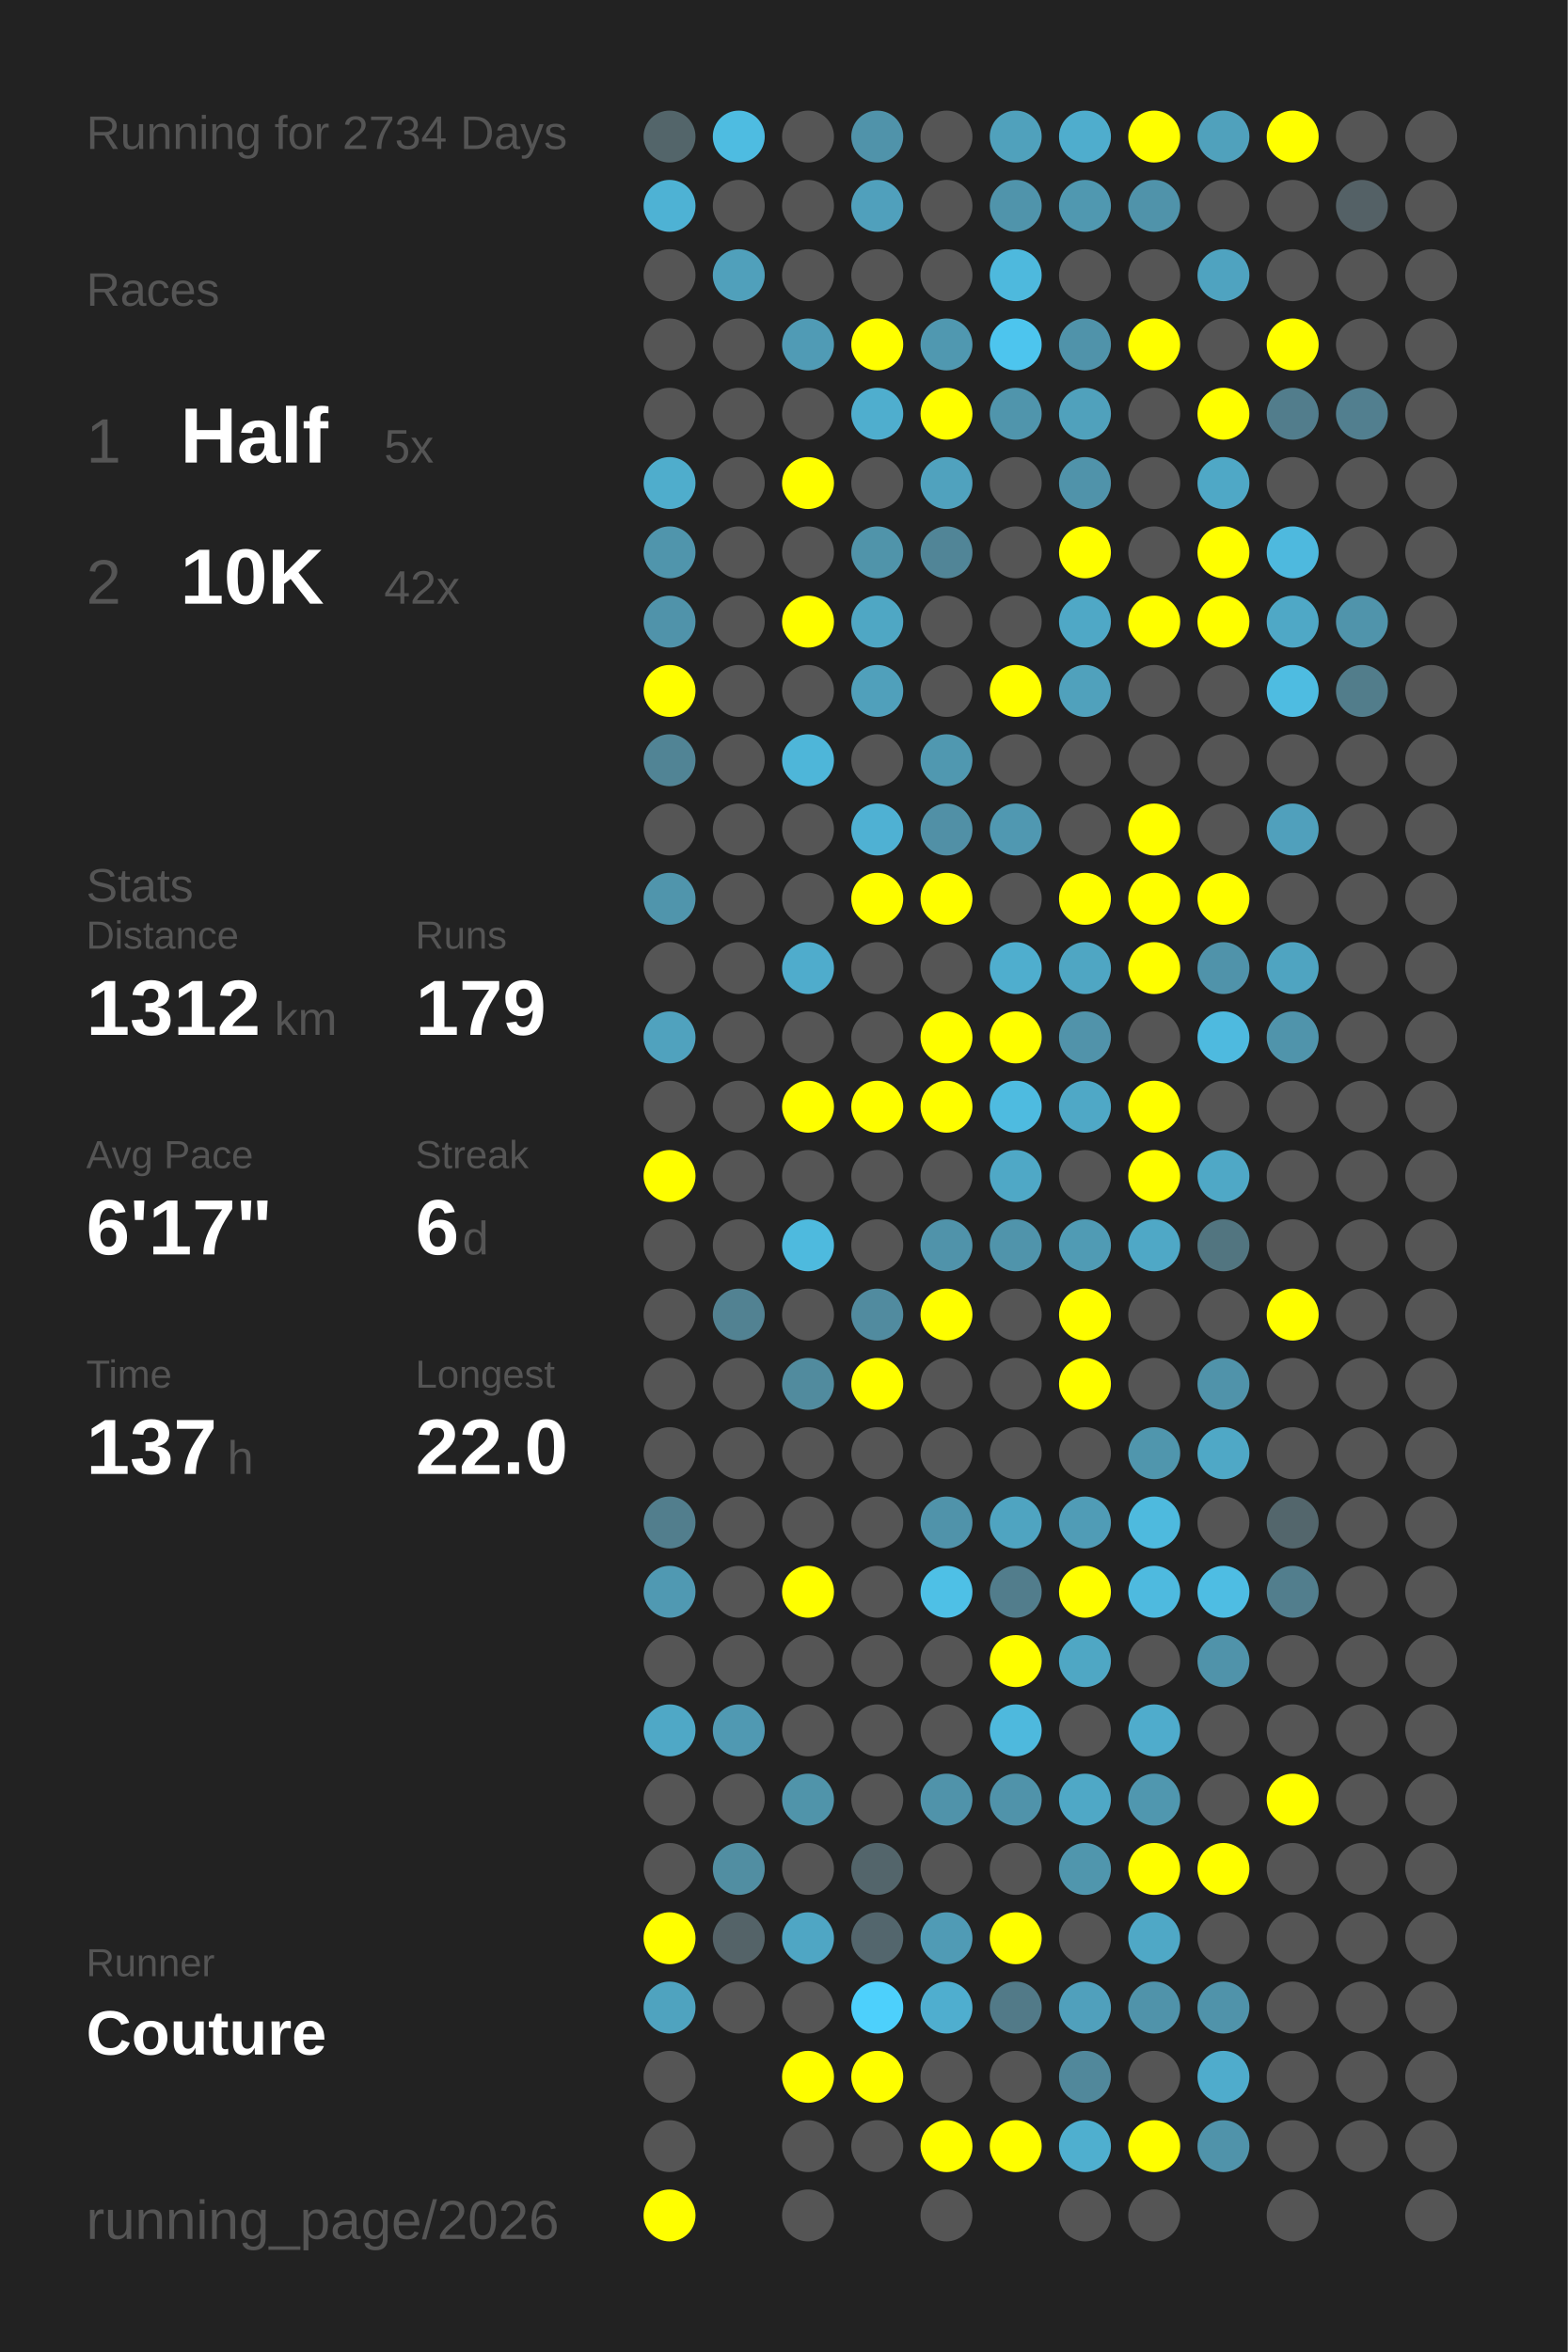
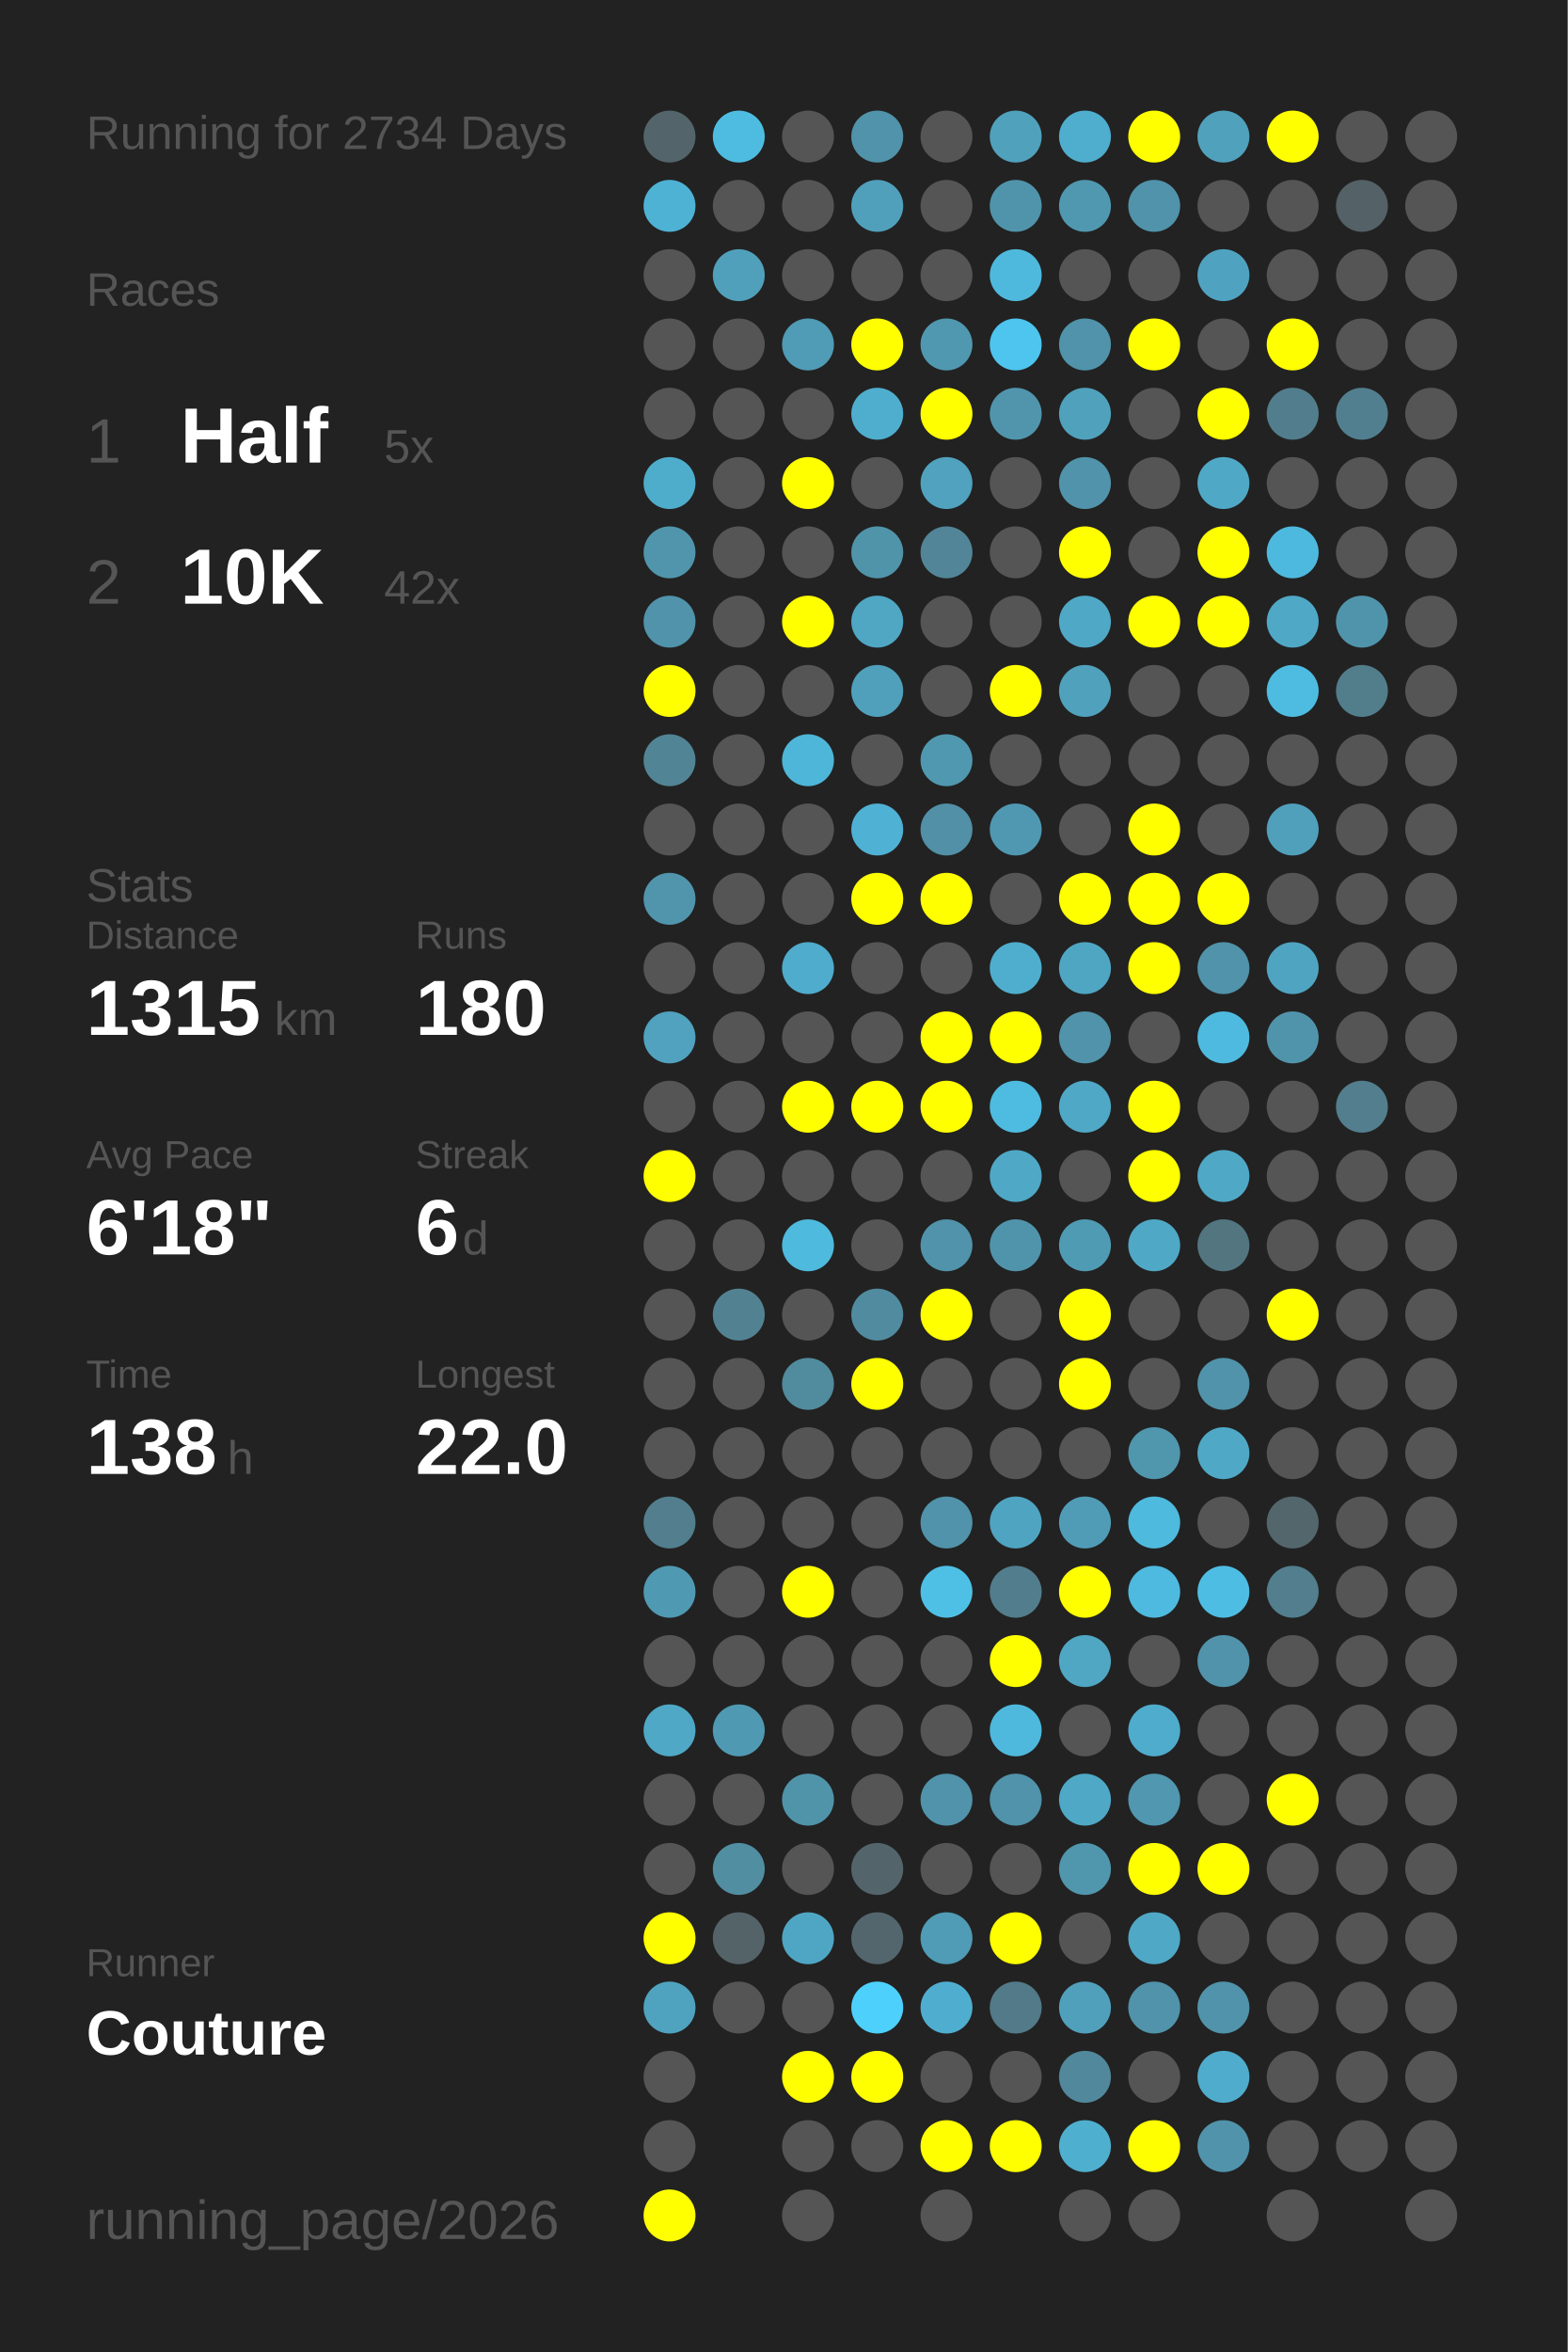
<svg xmlns="http://www.w3.org/2000/svg" baseProfile="full" height="300mm" version="1.1" viewBox="0,0,200,300" width="200mm">
  <defs />
  <rect fill="#222222" height="300" width="200" x="0" y="0" />
  <text fill="#555555" style="font-size:6px; font-family:Arial;" x="11" y="19">Running for 2734 Days</text>
  <text fill="#555555" style="font-size:6px; font-family:Arial;" x="11" y="39">Races</text>
  <text fill="#555555" style="font-size:8px; font-family:Arial;" x="11" y="59">1</text>
  <text fill="#FFFFFF" style="font-size:10px; font-family:Arial; font-weight:bold;" x="23" y="59">Half</text>
  <text fill="#555555" style="font-size:6px; font-family:Arial;" x="49" y="59">5x</text>
  <text fill="#555555" style="font-size:8px; font-family:Arial;" x="11" y="77">2</text>
  <text fill="#FFFFFF" style="font-size:10px; font-family:Arial; font-weight:bold;" x="23" y="77">10K</text>
  <text fill="#555555" style="font-size:6px; font-family:Arial;" x="49" y="77">42x</text>
  <text fill="#555555" style="font-size:6px; font-family:Arial;" x="11" y="115">Stats</text>
  <text fill="#555555" style="font-size:5px; font-family:Arial;" x="11" y="121">Distance</text>
-   <text fill="#FFFFFF" style="font-size:10px; font-family:Arial; font-weight:bold;" x="11" y="132">1312</text>
+   <text fill="#FFFFFF" style="font-size:10px; font-family:Arial; font-weight:bold;" x="11" y="132">1315</text>
  <text fill="#555555" style="font-size:6px; font-family:Arial;" x="35" y="132">km</text>
  <text fill="#555555" style="font-size:5px; font-family:Arial;" x="53" y="121">Runs</text>
-   <text fill="#FFFFFF" style="font-size:10px; font-family:Arial; font-weight:bold;" x="53" y="132">179</text>
+   <text fill="#FFFFFF" style="font-size:10px; font-family:Arial; font-weight:bold;" x="53" y="132">180</text>
  <text fill="#555555" style="font-size:5px; font-family:Arial;" x="11" y="149">Avg Pace</text>
-   <text fill="#FFFFFF" style="font-size:10px; font-family:Arial; font-weight:bold;" x="11" y="160">6'17"</text>
+   <text fill="#FFFFFF" style="font-size:10px; font-family:Arial; font-weight:bold;" x="11" y="160">6'18"</text>
  <text fill="#555555" style="font-size:5px; font-family:Arial;" x="53" y="149">Streak</text>
  <text fill="#FFFFFF" style="font-size:10px; font-family:Arial; font-weight:bold;" x="53" y="160">6</text>
  <text fill="#555555" style="font-size:6px; font-family:Arial;" x="59" y="160">d</text>
  <text fill="#555555" style="font-size:5px; font-family:Arial;" x="11" y="177">Time</text>
-   <text fill="#FFFFFF" style="font-size:10px; font-family:Arial; font-weight:bold;" x="11" y="188">137</text>
+   <text fill="#FFFFFF" style="font-size:10px; font-family:Arial; font-weight:bold;" x="11" y="188">138</text>
  <text fill="#555555" style="font-size:6px; font-family:Arial;" x="29" y="188">h</text>
  <text fill="#555555" style="font-size:5px; font-family:Arial;" x="53" y="177">Longest</text>
  <text fill="#FFFFFF" style="font-size:10px; font-family:Arial; font-weight:bold;" x="53" y="188">22.0</text>
  <text fill="#555555" style="font-size:5px; font-family:Arial;" x="11" y="252.065">Runner</text>
  <text fill="#FFFFFF" style="font-size:8px; font-family:Arial; font-weight:bold;" x="11" y="262.065">Couture</text>
  <text fill="#555555" style="font-size:7px; font-family:Arial;" x="11" y="285.581">running_page/2026</text>
  <circle cx="85.417" cy="17.419" fill="#53656a" r="3.312" />
  <circle cx="85.417" cy="26.258" fill="#4eb2d4" r="3.312" />
  <circle cx="85.417" cy="35.097" fill="#555555" r="3.312" />
  <circle cx="85.417" cy="43.935" fill="#555555" r="3.312" />
  <circle cx="85.417" cy="52.774" fill="#555555" r="3.312" />
  <circle cx="85.417" cy="61.613" fill="#4fadcc" r="3.312" />
  <circle cx="85.417" cy="70.452" fill="#5095ac" r="3.312" />
  <circle cx="85.417" cy="79.29" fill="#5093aa" r="3.312" />
  <circle cx="85.417" cy="88.129" fill="#FFFF00" r="3.312" />
  <circle cx="85.417" cy="96.968" fill="#518495" r="3.312" />
  <circle cx="85.417" cy="105.806" fill="#555555" r="3.312" />
  <circle cx="85.417" cy="114.645" fill="#5095ac" r="3.312" />
  <circle cx="85.417" cy="123.484" fill="#555555" r="3.312" />
  <circle cx="85.417" cy="132.323" fill="#50a2be" r="3.312" />
  <circle cx="85.417" cy="141.161" fill="#555555" r="3.312" />
  <circle cx="85.417" cy="150" fill="#FFFF00" r="3.312" />
  <circle cx="85.417" cy="158.839" fill="#555555" r="3.312" />
  <circle cx="85.417" cy="167.677" fill="#555555" r="3.312" />
  <circle cx="85.417" cy="176.516" fill="#555555" r="3.312" />
  <circle cx="85.417" cy="185.355" fill="#555555" r="3.312" />
  <circle cx="85.417" cy="194.194" fill="#527e8d" r="3.312" />
  <circle cx="85.417" cy="203.032" fill="#5099b2" r="3.312" />
  <circle cx="85.417" cy="211.871" fill="#555555" r="3.312" />
  <circle cx="85.417" cy="220.71" fill="#4fa8c6" r="3.312" />
  <circle cx="85.417" cy="229.548" fill="#555555" r="3.312" />
  <circle cx="85.417" cy="238.387" fill="#555555" r="3.312" />
  <circle cx="85.417" cy="247.226" fill="#FFFF00" r="3.312" />
  <circle cx="85.417" cy="256.065" fill="#4fa3bf" r="3.312" />
  <circle cx="85.417" cy="264.903" fill="#555555" r="3.312" />
  <circle cx="85.417" cy="273.742" fill="#555555" r="3.312" />
  <circle cx="85.417" cy="282.581" fill="#FFFF00" r="3.312" />
  <circle cx="94.25" cy="17.419" fill="#4ebce1" r="3.312" />
  <circle cx="94.25" cy="26.258" fill="#555555" r="3.312" />
  <circle cx="94.25" cy="35.097" fill="#50a0bb" r="3.312" />
  <circle cx="94.25" cy="43.935" fill="#555555" r="3.312" />
  <circle cx="94.25" cy="52.774" fill="#555555" r="3.312" />
  <circle cx="94.25" cy="61.613" fill="#555555" r="3.312" />
  <circle cx="94.25" cy="70.452" fill="#555555" r="3.312" />
  <circle cx="94.25" cy="79.29" fill="#555555" r="3.312" />
  <circle cx="94.25" cy="88.129" fill="#555555" r="3.312" />
  <circle cx="94.25" cy="96.968" fill="#555555" r="3.312" />
  <circle cx="94.25" cy="105.806" fill="#555555" r="3.312" />
  <circle cx="94.25" cy="114.645" fill="#555555" r="3.312" />
  <circle cx="94.25" cy="123.484" fill="#555555" r="3.312" />
  <circle cx="94.25" cy="132.323" fill="#555555" r="3.312" />
  <circle cx="94.25" cy="141.161" fill="#555555" r="3.312" />
  <circle cx="94.25" cy="150" fill="#555555" r="3.312" />
  <circle cx="94.25" cy="158.839" fill="#555555" r="3.312" />
  <circle cx="94.25" cy="167.677" fill="#528292" r="3.312" />
  <circle cx="94.25" cy="176.516" fill="#555555" r="3.312" />
  <circle cx="94.25" cy="185.355" fill="#555555" r="3.312" />
  <circle cx="94.25" cy="194.194" fill="#555555" r="3.312" />
  <circle cx="94.25" cy="203.032" fill="#555555" r="3.312" />
  <circle cx="94.25" cy="211.871" fill="#555555" r="3.312" />
  <circle cx="94.25" cy="220.71" fill="#5099b2" r="3.312" />
  <circle cx="94.25" cy="229.548" fill="#555555" r="3.312" />
  <circle cx="94.25" cy="238.387" fill="#518ea2" r="3.312" />
  <circle cx="94.25" cy="247.226" fill="#546368" r="3.312" />
  <circle cx="94.25" cy="256.065" fill="#555555" r="3.312" />
  <circle cx="103.083" cy="17.419" fill="#555555" r="3.312" />
  <circle cx="103.083" cy="26.258" fill="#555555" r="3.312" />
  <circle cx="103.083" cy="35.097" fill="#555555" r="3.312" />
  <circle cx="103.083" cy="43.935" fill="#509bb5" r="3.312" />
  <circle cx="103.083" cy="52.774" fill="#555555" r="3.312" />
  <circle cx="103.083" cy="61.613" fill="#FFFF00" r="3.312" />
  <circle cx="103.083" cy="70.452" fill="#555555" r="3.312" />
  <circle cx="103.083" cy="79.29" fill="#FFFF00" r="3.312" />
  <circle cx="103.083" cy="88.129" fill="#555555" r="3.312" />
  <circle cx="103.083" cy="96.968" fill="#4eb6d9" r="3.312" />
  <circle cx="103.083" cy="105.806" fill="#555555" r="3.312" />
  <circle cx="103.083" cy="114.645" fill="#555555" r="3.312" />
  <circle cx="103.083" cy="123.484" fill="#4faccc" r="3.312" />
  <circle cx="103.083" cy="132.323" fill="#555555" r="3.312" />
  <circle cx="103.083" cy="141.161" fill="#FFFF00" r="3.312" />
  <circle cx="103.083" cy="150" fill="#555555" r="3.312" />
  <circle cx="103.083" cy="158.839" fill="#4ebade" r="3.312" />
  <circle cx="103.083" cy="167.677" fill="#555555" r="3.312" />
  <circle cx="103.083" cy="176.516" fill="#518b9e" r="3.312" />
  <circle cx="103.083" cy="185.355" fill="#555555" r="3.312" />
  <circle cx="103.083" cy="194.194" fill="#555555" r="3.312" />
  <circle cx="103.083" cy="203.032" fill="#FFFF00" r="3.312" />
  <circle cx="103.083" cy="211.871" fill="#555555" r="3.312" />
  <circle cx="103.083" cy="220.71" fill="#555555" r="3.312" />
  <circle cx="103.083" cy="229.548" fill="#5094aa" r="3.312" />
  <circle cx="103.083" cy="238.387" fill="#555555" r="3.312" />
  <circle cx="103.083" cy="247.226" fill="#4fa6c4" r="3.312" />
  <circle cx="103.083" cy="256.065" fill="#555555" r="3.312" />
  <circle cx="103.083" cy="264.903" fill="#FFFF00" r="3.312" />
  <circle cx="103.083" cy="273.742" fill="#555555" r="3.312" />
  <circle cx="103.083" cy="282.581" fill="#555555" r="3.312" />
  <circle cx="111.917" cy="17.419" fill="#5093aa" r="3.312" />
  <circle cx="111.917" cy="26.258" fill="#50a0bc" r="3.312" />
  <circle cx="111.917" cy="35.097" fill="#555555" r="3.312" />
  <circle cx="111.917" cy="43.935" fill="#FFFF00" r="3.312" />
  <circle cx="111.917" cy="52.774" fill="#4faece" r="3.312" />
  <circle cx="111.917" cy="61.613" fill="#555555" r="3.312" />
  <circle cx="111.917" cy="70.452" fill="#5094aa" r="3.312" />
  <circle cx="111.917" cy="79.29" fill="#4fa7c4" r="3.312" />
  <circle cx="111.917" cy="88.129" fill="#50a0bb" r="3.312" />
  <circle cx="111.917" cy="96.968" fill="#555555" r="3.312" />
  <circle cx="111.917" cy="105.806" fill="#4fb1d3" r="3.312" />
  <circle cx="111.917" cy="114.645" fill="#FFFF00" r="3.312" />
  <circle cx="111.917" cy="123.484" fill="#555555" r="3.312" />
  <circle cx="111.917" cy="132.323" fill="#555555" r="3.312" />
  <circle cx="111.917" cy="141.161" fill="#FFFF00" r="3.312" />
  <circle cx="111.917" cy="150" fill="#555555" r="3.312" />
  <circle cx="111.917" cy="158.839" fill="#555555" r="3.312" />
  <circle cx="111.917" cy="167.677" fill="#518b9f" r="3.312" />
  <circle cx="111.917" cy="176.516" fill="#FFFF00" r="3.312" />
  <circle cx="111.917" cy="185.355" fill="#555555" r="3.312" />
  <circle cx="111.917" cy="194.194" fill="#555555" r="3.312" />
  <circle cx="111.917" cy="203.032" fill="#555555" r="3.312" />
  <circle cx="111.917" cy="211.871" fill="#555555" r="3.312" />
  <circle cx="111.917" cy="220.71" fill="#555555" r="3.312" />
  <circle cx="111.917" cy="229.548" fill="#555555" r="3.312" />
  <circle cx="111.917" cy="238.387" fill="#53656b" r="3.312" />
  <circle cx="111.917" cy="247.226" fill="#53666d" r="3.312" />
  <circle cx="111.917" cy="256.065" fill="#4dd0fc" r="3.312" />
  <circle cx="111.917" cy="264.903" fill="#FFFF00" r="3.312" />
  <circle cx="111.917" cy="273.742" fill="#555555" r="3.312" />
  <circle cx="120.75" cy="17.419" fill="#555555" r="3.312" />
  <circle cx="120.75" cy="26.258" fill="#555555" r="3.312" />
  <circle cx="120.75" cy="35.097" fill="#555555" r="3.312" />
  <circle cx="120.75" cy="43.935" fill="#5098b0" r="3.312" />
  <circle cx="120.75" cy="52.774" fill="#FFFF00" r="3.312" />
  <circle cx="120.75" cy="61.613" fill="#50a2be" r="3.312" />
  <circle cx="120.75" cy="70.452" fill="#518597" r="3.312" />
  <circle cx="120.75" cy="79.29" fill="#555555" r="3.312" />
  <circle cx="120.75" cy="88.129" fill="#555555" r="3.312" />
  <circle cx="120.75" cy="96.968" fill="#5098b0" r="3.312" />
  <circle cx="120.75" cy="105.806" fill="#5190a6" r="3.312" />
  <circle cx="120.75" cy="114.645" fill="#FFFF00" r="3.312" />
  <circle cx="120.75" cy="123.484" fill="#555555" r="3.312" />
  <circle cx="120.75" cy="132.323" fill="#FFFF00" r="3.312" />
  <circle cx="120.75" cy="141.161" fill="#FFFF00" r="3.312" />
  <circle cx="120.75" cy="150" fill="#555555" r="3.312" />
  <circle cx="120.75" cy="158.839" fill="#5093aa" r="3.312" />
  <circle cx="120.75" cy="167.677" fill="#FFFF00" r="3.312" />
  <circle cx="120.75" cy="176.516" fill="#555555" r="3.312" />
  <circle cx="120.75" cy="185.355" fill="#555555" r="3.312" />
  <circle cx="120.75" cy="194.194" fill="#5093aa" r="3.312" />
  <circle cx="120.75" cy="203.032" fill="#4ec0e6" r="3.312" />
  <circle cx="120.75" cy="211.871" fill="#555555" r="3.312" />
  <circle cx="120.75" cy="220.71" fill="#555555" r="3.312" />
  <circle cx="120.75" cy="229.548" fill="#5093aa" r="3.312" />
  <circle cx="120.75" cy="238.387" fill="#555555" r="3.312" />
  <circle cx="120.75" cy="247.226" fill="#509bb5" r="3.312" />
  <circle cx="120.75" cy="256.065" fill="#4faecf" r="3.312" />
  <circle cx="120.75" cy="264.903" fill="#555555" r="3.312" />
  <circle cx="120.75" cy="273.742" fill="#FFFF00" r="3.312" />
  <circle cx="120.75" cy="282.581" fill="#555555" r="3.312" />
  <circle cx="129.583" cy="17.419" fill="#50a1bc" r="3.312" />
  <circle cx="129.583" cy="26.258" fill="#5094ab" r="3.312" />
  <circle cx="129.583" cy="35.097" fill="#4eb9dd" r="3.312" />
  <circle cx="129.583" cy="43.935" fill="#4dc5ee" r="3.312" />
  <circle cx="129.583" cy="52.774" fill="#5095ac" r="3.312" />
  <circle cx="129.583" cy="61.613" fill="#555555" r="3.312" />
  <circle cx="129.583" cy="70.452" fill="#555555" r="3.312" />
  <circle cx="129.583" cy="79.29" fill="#555555" r="3.312" />
  <circle cx="129.583" cy="88.129" fill="#FFFF00" r="3.312" />
  <circle cx="129.583" cy="96.968" fill="#555555" r="3.312" />
  <circle cx="129.583" cy="105.806" fill="#5098b1" r="3.312" />
  <circle cx="129.583" cy="114.645" fill="#555555" r="3.312" />
  <circle cx="129.583" cy="123.484" fill="#4faece" r="3.312" />
  <circle cx="129.583" cy="132.323" fill="#FFFF00" r="3.312" />
  <circle cx="129.583" cy="141.161" fill="#4ebbe0" r="3.312" />
  <circle cx="129.583" cy="150" fill="#4fa8c6" r="3.312" />
  <circle cx="129.583" cy="158.839" fill="#5094ab" r="3.312" />
  <circle cx="129.583" cy="167.677" fill="#555555" r="3.312" />
  <circle cx="129.583" cy="176.516" fill="#555555" r="3.312" />
  <circle cx="129.583" cy="185.355" fill="#555555" r="3.312" />
  <circle cx="129.583" cy="194.194" fill="#4fa4c1" r="3.312" />
  <circle cx="129.583" cy="203.032" fill="#527d8c" r="3.312" />
  <circle cx="129.583" cy="211.871" fill="#FFFF00" r="3.312" />
  <circle cx="129.583" cy="220.71" fill="#4eb9dd" r="3.312" />
  <circle cx="129.583" cy="229.548" fill="#5093aa" r="3.312" />
  <circle cx="129.583" cy="238.387" fill="#555555" r="3.312" />
  <circle cx="129.583" cy="247.226" fill="#FFFF00" r="3.312" />
  <circle cx="129.583" cy="256.065" fill="#527a88" r="3.312" />
  <circle cx="129.583" cy="264.903" fill="#555555" r="3.312" />
  <circle cx="129.583" cy="273.742" fill="#FFFF00" r="3.312" />
  <circle cx="138.417" cy="17.419" fill="#4fadcd" r="3.312" />
  <circle cx="138.417" cy="26.258" fill="#5098b0" r="3.312" />
  <circle cx="138.417" cy="35.097" fill="#555555" r="3.312" />
  <circle cx="138.417" cy="43.935" fill="#5093aa" r="3.312" />
  <circle cx="138.417" cy="52.774" fill="#50a1bc" r="3.312" />
  <circle cx="138.417" cy="61.613" fill="#5093aa" r="3.312" />
  <circle cx="138.417" cy="70.452" fill="#FFFF00" r="3.312" />
  <circle cx="138.417" cy="79.29" fill="#4fa8c6" r="3.312" />
  <circle cx="138.417" cy="88.129" fill="#50a1bc" r="3.312" />
  <circle cx="138.417" cy="96.968" fill="#555555" r="3.312" />
  <circle cx="138.417" cy="105.806" fill="#555555" r="3.312" />
  <circle cx="138.417" cy="114.645" fill="#FFFF00" r="3.312" />
  <circle cx="138.417" cy="123.484" fill="#4fa6c3" r="3.312" />
  <circle cx="138.417" cy="132.323" fill="#5193aa" r="3.312" />
  <circle cx="138.417" cy="141.161" fill="#4fa8c6" r="3.312" />
  <circle cx="138.417" cy="150" fill="#555555" r="3.312" />
  <circle cx="138.417" cy="158.839" fill="#509bb4" r="3.312" />
  <circle cx="138.417" cy="167.677" fill="#FFFF00" r="3.312" />
  <circle cx="138.417" cy="176.516" fill="#FFFF00" r="3.312" />
  <circle cx="138.417" cy="185.355" fill="#555555" r="3.312" />
  <circle cx="138.417" cy="194.194" fill="#509cb6" r="3.312" />
  <circle cx="138.417" cy="203.032" fill="#FFFF00" r="3.312" />
  <circle cx="138.417" cy="211.871" fill="#4fa7c4" r="3.312" />
  <circle cx="138.417" cy="220.71" fill="#555555" r="3.312" />
  <circle cx="138.417" cy="229.548" fill="#4fa8c6" r="3.312" />
  <circle cx="138.417" cy="238.387" fill="#5096ad" r="3.312" />
  <circle cx="138.417" cy="247.226" fill="#555555" r="3.312" />
  <circle cx="138.417" cy="256.065" fill="#50a0bc" r="3.312" />
  <circle cx="138.417" cy="264.903" fill="#51889b" r="3.312" />
  <circle cx="138.417" cy="273.742" fill="#4fafcf" r="3.312" />
  <circle cx="138.417" cy="282.581" fill="#555555" r="3.312" />
  <circle cx="147.25" cy="17.419" fill="#FFFF00" r="3.312" />
  <circle cx="147.25" cy="26.258" fill="#5093aa" r="3.312" />
  <circle cx="147.25" cy="35.097" fill="#555555" r="3.312" />
  <circle cx="147.25" cy="43.935" fill="#FFFF00" r="3.312" />
  <circle cx="147.25" cy="52.774" fill="#555555" r="3.312" />
  <circle cx="147.25" cy="61.613" fill="#555555" r="3.312" />
  <circle cx="147.25" cy="70.452" fill="#555555" r="3.312" />
  <circle cx="147.25" cy="79.29" fill="#FFFF00" r="3.312" />
  <circle cx="147.25" cy="88.129" fill="#555555" r="3.312" />
  <circle cx="147.25" cy="96.968" fill="#555555" r="3.312" />
  <circle cx="147.25" cy="105.806" fill="#FFFF00" r="3.312" />
  <circle cx="147.25" cy="114.645" fill="#FFFF00" r="3.312" />
  <circle cx="147.25" cy="123.484" fill="#FFFF00" r="3.312" />
  <circle cx="147.25" cy="132.323" fill="#555555" r="3.312" />
  <circle cx="147.25" cy="141.161" fill="#FFFF00" r="3.312" />
  <circle cx="147.25" cy="150" fill="#FFFF00" r="3.312" />
  <circle cx="147.25" cy="158.839" fill="#4fa8c6" r="3.312" />
  <circle cx="147.25" cy="167.677" fill="#555555" r="3.312" />
  <circle cx="147.25" cy="176.516" fill="#555555" r="3.312" />
  <circle cx="147.25" cy="185.355" fill="#5096ad" r="3.312" />
  <circle cx="147.25" cy="194.194" fill="#4ebade" r="3.312" />
  <circle cx="147.25" cy="203.032" fill="#4ebadf" r="3.312" />
  <circle cx="147.25" cy="211.871" fill="#555555" r="3.312" />
  <circle cx="147.25" cy="220.71" fill="#4faccc" r="3.312" />
  <circle cx="147.25" cy="229.548" fill="#5097af" r="3.312" />
  <circle cx="147.25" cy="238.387" fill="#FFFF00" r="3.312" />
  <circle cx="147.25" cy="247.226" fill="#4fa8c6" r="3.312" />
  <circle cx="147.25" cy="256.065" fill="#5093aa" r="3.312" />
  <circle cx="147.25" cy="264.903" fill="#555555" r="3.312" />
  <circle cx="147.25" cy="273.742" fill="#FFFF00" r="3.312" />
  <circle cx="147.25" cy="282.581" fill="#555555" r="3.312" />
  <circle cx="156.083" cy="17.419" fill="#50a1bc" r="3.312" />
  <circle cx="156.083" cy="26.258" fill="#555555" r="3.312" />
  <circle cx="156.083" cy="35.097" fill="#4fa3c0" r="3.312" />
  <circle cx="156.083" cy="43.935" fill="#555555" r="3.312" />
  <circle cx="156.083" cy="52.774" fill="#FFFF00" r="3.312" />
  <circle cx="156.083" cy="61.613" fill="#4fa8c6" r="3.312" />
  <circle cx="156.083" cy="70.452" fill="#FFFF00" r="3.312" />
  <circle cx="156.083" cy="79.29" fill="#FFFF00" r="3.312" />
  <circle cx="156.083" cy="88.129" fill="#555555" r="3.312" />
  <circle cx="156.083" cy="96.968" fill="#555555" r="3.312" />
  <circle cx="156.083" cy="105.806" fill="#555555" r="3.312" />
  <circle cx="156.083" cy="114.645" fill="#FFFF00" r="3.312" />
  <circle cx="156.083" cy="123.484" fill="#5093aa" r="3.312" />
  <circle cx="156.083" cy="132.323" fill="#4ebadf" r="3.312" />
  <circle cx="156.083" cy="141.161" fill="#555555" r="3.312" />
  <circle cx="156.083" cy="150" fill="#4fa8c6" r="3.312" />
  <circle cx="156.083" cy="158.839" fill="#527580" r="3.312" />
  <circle cx="156.083" cy="167.677" fill="#555555" r="3.312" />
  <circle cx="156.083" cy="176.516" fill="#5093aa" r="3.312" />
  <circle cx="156.083" cy="185.355" fill="#4fa8c6" r="3.312" />
  <circle cx="156.083" cy="194.194" fill="#555555" r="3.312" />
  <circle cx="156.083" cy="203.032" fill="#4ebde3" r="3.312" />
  <circle cx="156.083" cy="211.871" fill="#5093aa" r="3.312" />
  <circle cx="156.083" cy="220.71" fill="#555555" r="3.312" />
  <circle cx="156.083" cy="229.548" fill="#555555" r="3.312" />
  <circle cx="156.083" cy="238.387" fill="#FFFF00" r="3.312" />
  <circle cx="156.083" cy="247.226" fill="#555555" r="3.312" />
  <circle cx="156.083" cy="256.065" fill="#5093aa" r="3.312" />
  <circle cx="156.083" cy="264.903" fill="#4faccc" r="3.312" />
  <circle cx="156.083" cy="273.742" fill="#5093aa" r="3.312" />
  <circle cx="164.917" cy="17.419" fill="#FFFF00" r="3.312" />
  <circle cx="164.917" cy="26.258" fill="#555555" r="3.312" />
  <circle cx="164.917" cy="35.097" fill="#555555" r="3.312" />
  <circle cx="164.917" cy="43.935" fill="#FFFF00" r="3.312" />
  <circle cx="164.917" cy="52.774" fill="#527d8c" r="3.312" />
  <circle cx="164.917" cy="61.613" fill="#555555" r="3.312" />
  <circle cx="164.917" cy="70.452" fill="#4eb9de" r="3.312" />
  <circle cx="164.917" cy="79.29" fill="#4fa8c6" r="3.312" />
  <circle cx="164.917" cy="88.129" fill="#4ebce1" r="3.312" />
  <circle cx="164.917" cy="96.968" fill="#555555" r="3.312" />
  <circle cx="164.917" cy="105.806" fill="#50a0bc" r="3.312" />
  <circle cx="164.917" cy="114.645" fill="#555555" r="3.312" />
  <circle cx="164.917" cy="123.484" fill="#4fa4c1" r="3.312" />
  <circle cx="164.917" cy="132.323" fill="#5094ab" r="3.312" />
  <circle cx="164.917" cy="141.161" fill="#555555" r="3.312" />
  <circle cx="164.917" cy="150" fill="#555555" r="3.312" />
  <circle cx="164.917" cy="158.839" fill="#555555" r="3.312" />
  <circle cx="164.917" cy="167.677" fill="#FFFF00" r="3.312" />
  <circle cx="164.917" cy="176.516" fill="#555555" r="3.312" />
  <circle cx="164.917" cy="185.355" fill="#555555" r="3.312" />
  <circle cx="164.917" cy="194.194" fill="#53666c" r="3.312" />
  <circle cx="164.917" cy="203.032" fill="#527e8d" r="3.312" />
  <circle cx="164.917" cy="211.871" fill="#555555" r="3.312" />
  <circle cx="164.917" cy="220.71" fill="#555555" r="3.312" />
  <circle cx="164.917" cy="229.548" fill="#FFFF00" r="3.312" />
  <circle cx="164.917" cy="238.387" fill="#555555" r="3.312" />
  <circle cx="164.917" cy="247.226" fill="#555555" r="3.312" />
  <circle cx="164.917" cy="256.065" fill="#555555" r="3.312" />
  <circle cx="164.917" cy="264.903" fill="#555555" r="3.312" />
  <circle cx="164.917" cy="273.742" fill="#555555" r="3.312" />
  <circle cx="164.917" cy="282.581" fill="#555555" r="3.312" />
  <circle cx="173.75" cy="17.419" fill="#555555" r="3.312" />
  <circle cx="173.75" cy="26.258" fill="#546166" r="3.312" />
  <circle cx="173.75" cy="35.097" fill="#555555" r="3.312" />
  <circle cx="173.75" cy="43.935" fill="#555555" r="3.312" />
  <circle cx="173.75" cy="52.774" fill="#527f8f" r="3.312" />
  <circle cx="173.75" cy="61.613" fill="#555555" r="3.312" />
  <circle cx="173.75" cy="70.452" fill="#555555" r="3.312" />
  <circle cx="173.75" cy="79.29" fill="#5094ab" r="3.312" />
  <circle cx="173.75" cy="88.129" fill="#527d8b" r="3.312" />
  <circle cx="173.75" cy="96.968" fill="#555555" r="3.312" />
  <circle cx="173.75" cy="105.806" fill="#555555" r="3.312" />
  <circle cx="173.75" cy="114.645" fill="#555555" r="3.312" />
  <circle cx="173.75" cy="123.484" fill="#555555" r="3.312" />
  <circle cx="173.75" cy="132.323" fill="#555555" r="3.312" />
-   <circle cx="173.75" cy="141.161" fill="#555555" r="3.312" />
+   <circle cx="173.75" cy="141.161" fill="#527e8d" r="3.312" />
  <circle cx="173.75" cy="150" fill="#555555" r="3.312" />
  <circle cx="173.75" cy="158.839" fill="#555555" r="3.312" />
  <circle cx="173.75" cy="167.677" fill="#555555" r="3.312" />
  <circle cx="173.75" cy="176.516" fill="#555555" r="3.312" />
  <circle cx="173.75" cy="185.355" fill="#555555" r="3.312" />
  <circle cx="173.75" cy="194.194" fill="#555555" r="3.312" />
  <circle cx="173.75" cy="203.032" fill="#555555" r="3.312" />
  <circle cx="173.75" cy="211.871" fill="#555555" r="3.312" />
  <circle cx="173.75" cy="220.71" fill="#555555" r="3.312" />
  <circle cx="173.75" cy="229.548" fill="#555555" r="3.312" />
  <circle cx="173.75" cy="238.387" fill="#555555" r="3.312" />
  <circle cx="173.75" cy="247.226" fill="#555555" r="3.312" />
  <circle cx="173.75" cy="256.065" fill="#555555" r="3.312" />
  <circle cx="173.75" cy="264.903" fill="#555555" r="3.312" />
  <circle cx="173.75" cy="273.742" fill="#555555" r="3.312" />
  <circle cx="182.583" cy="17.419" fill="#555555" r="3.312" />
  <circle cx="182.583" cy="26.258" fill="#555555" r="3.312" />
  <circle cx="182.583" cy="35.097" fill="#555555" r="3.312" />
  <circle cx="182.583" cy="43.935" fill="#555555" r="3.312" />
  <circle cx="182.583" cy="52.774" fill="#555555" r="3.312" />
  <circle cx="182.583" cy="61.613" fill="#555555" r="3.312" />
  <circle cx="182.583" cy="70.452" fill="#555555" r="3.312" />
  <circle cx="182.583" cy="79.29" fill="#555555" r="3.312" />
  <circle cx="182.583" cy="88.129" fill="#555555" r="3.312" />
  <circle cx="182.583" cy="96.968" fill="#555555" r="3.312" />
  <circle cx="182.583" cy="105.806" fill="#555555" r="3.312" />
  <circle cx="182.583" cy="114.645" fill="#555555" r="3.312" />
  <circle cx="182.583" cy="123.484" fill="#555555" r="3.312" />
  <circle cx="182.583" cy="132.323" fill="#555555" r="3.312" />
  <circle cx="182.583" cy="141.161" fill="#555555" r="3.312" />
  <circle cx="182.583" cy="150" fill="#555555" r="3.312" />
  <circle cx="182.583" cy="158.839" fill="#555555" r="3.312" />
  <circle cx="182.583" cy="167.677" fill="#555555" r="3.312" />
  <circle cx="182.583" cy="176.516" fill="#555555" r="3.312" />
  <circle cx="182.583" cy="185.355" fill="#555555" r="3.312" />
  <circle cx="182.583" cy="194.194" fill="#555555" r="3.312" />
  <circle cx="182.583" cy="203.032" fill="#555555" r="3.312" />
  <circle cx="182.583" cy="211.871" fill="#555555" r="3.312" />
  <circle cx="182.583" cy="220.71" fill="#555555" r="3.312" />
  <circle cx="182.583" cy="229.548" fill="#555555" r="3.312" />
  <circle cx="182.583" cy="238.387" fill="#555555" r="3.312" />
  <circle cx="182.583" cy="247.226" fill="#555555" r="3.312" />
  <circle cx="182.583" cy="256.065" fill="#555555" r="3.312" />
  <circle cx="182.583" cy="264.903" fill="#555555" r="3.312" />
  <circle cx="182.583" cy="273.742" fill="#555555" r="3.312" />
  <circle cx="182.583" cy="282.581" fill="#555555" r="3.312" />
</svg>
